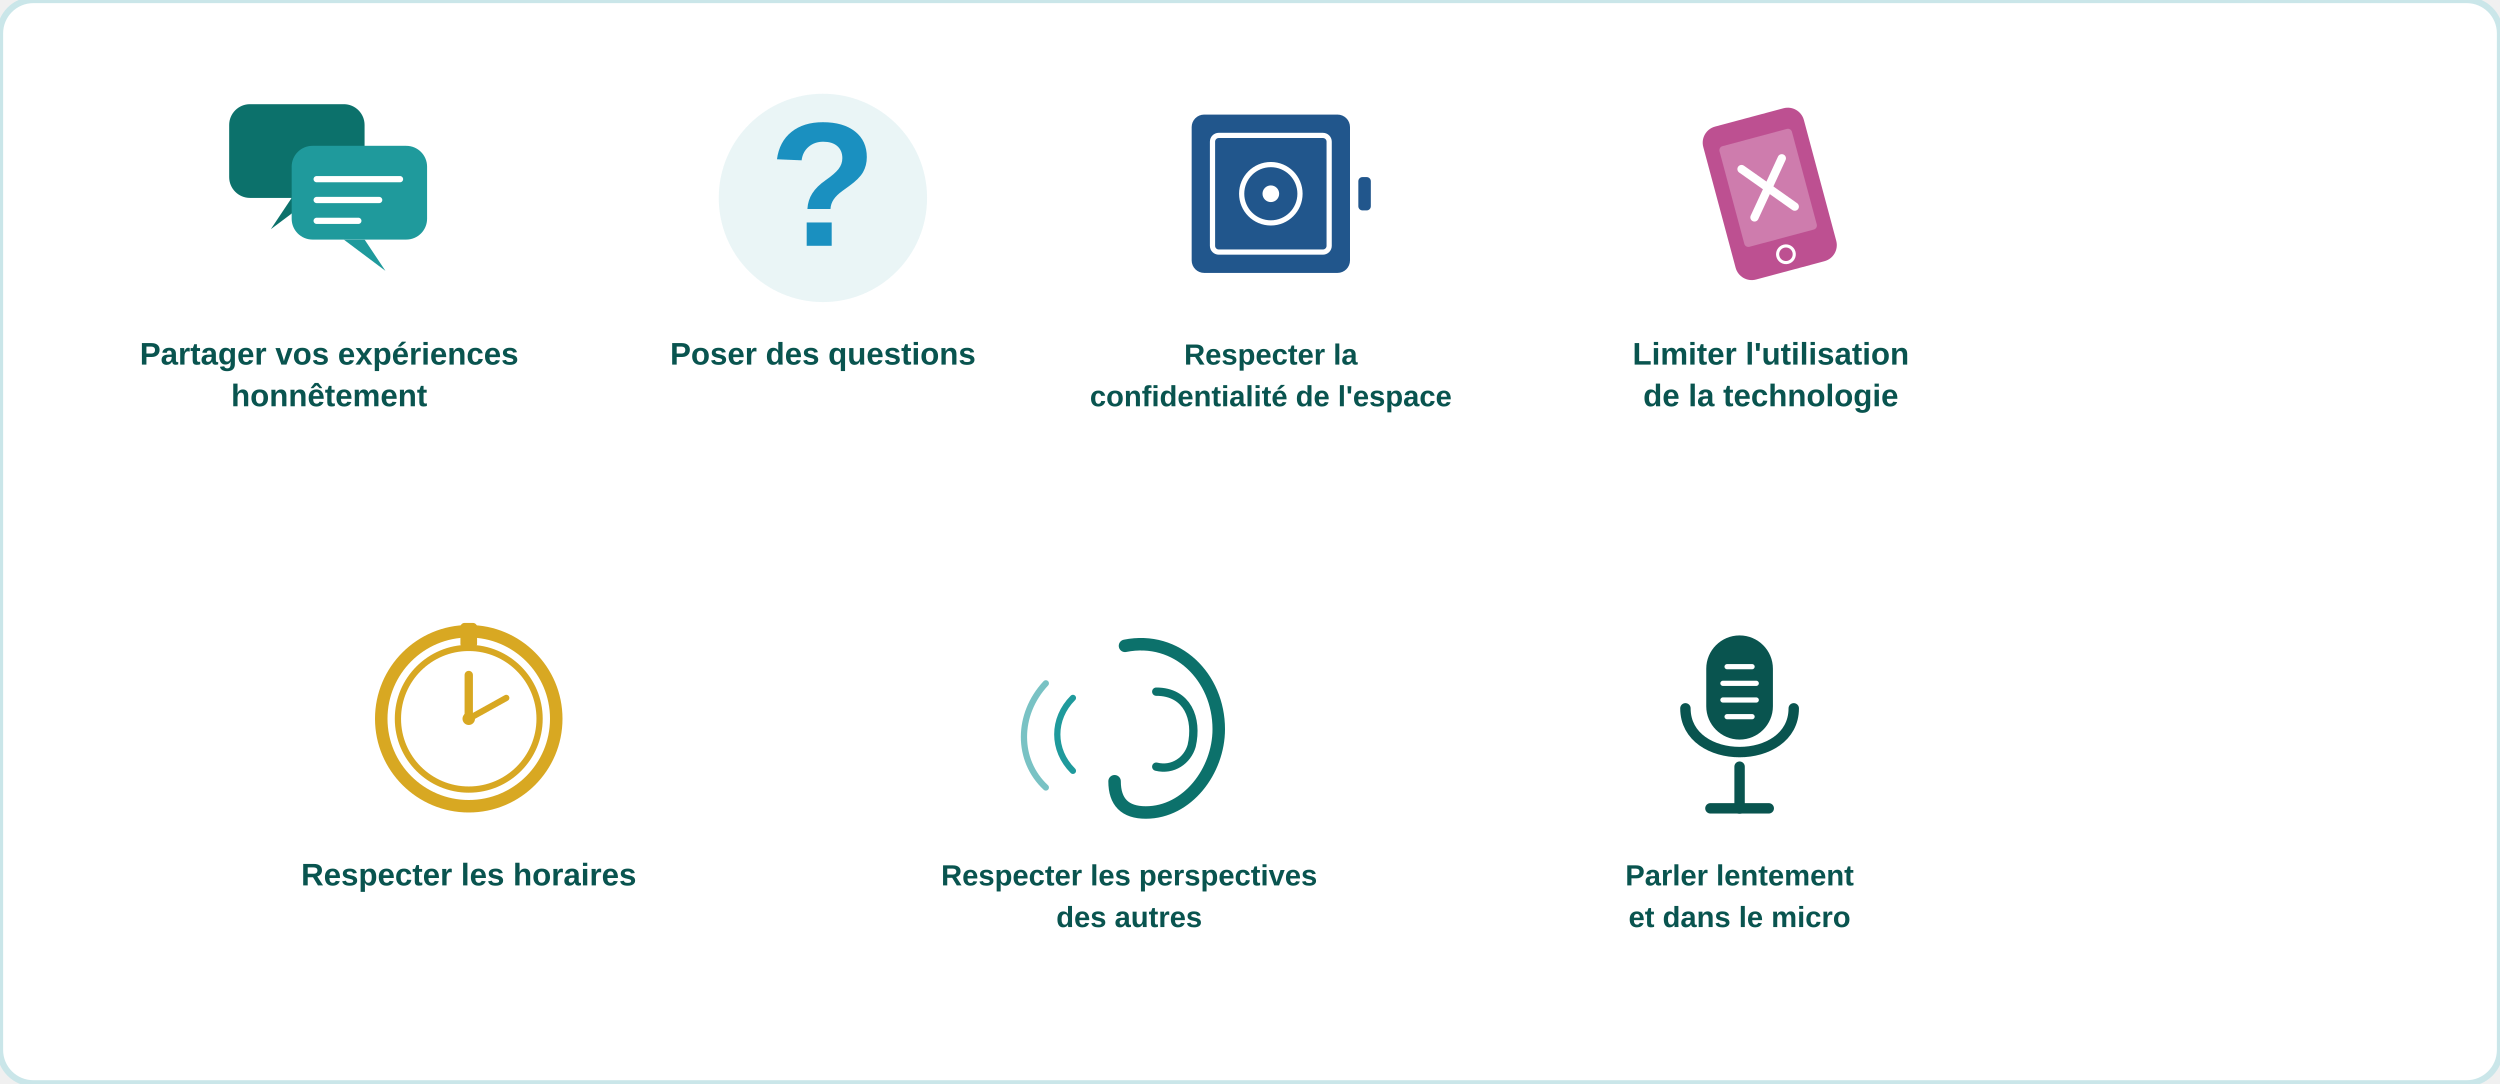
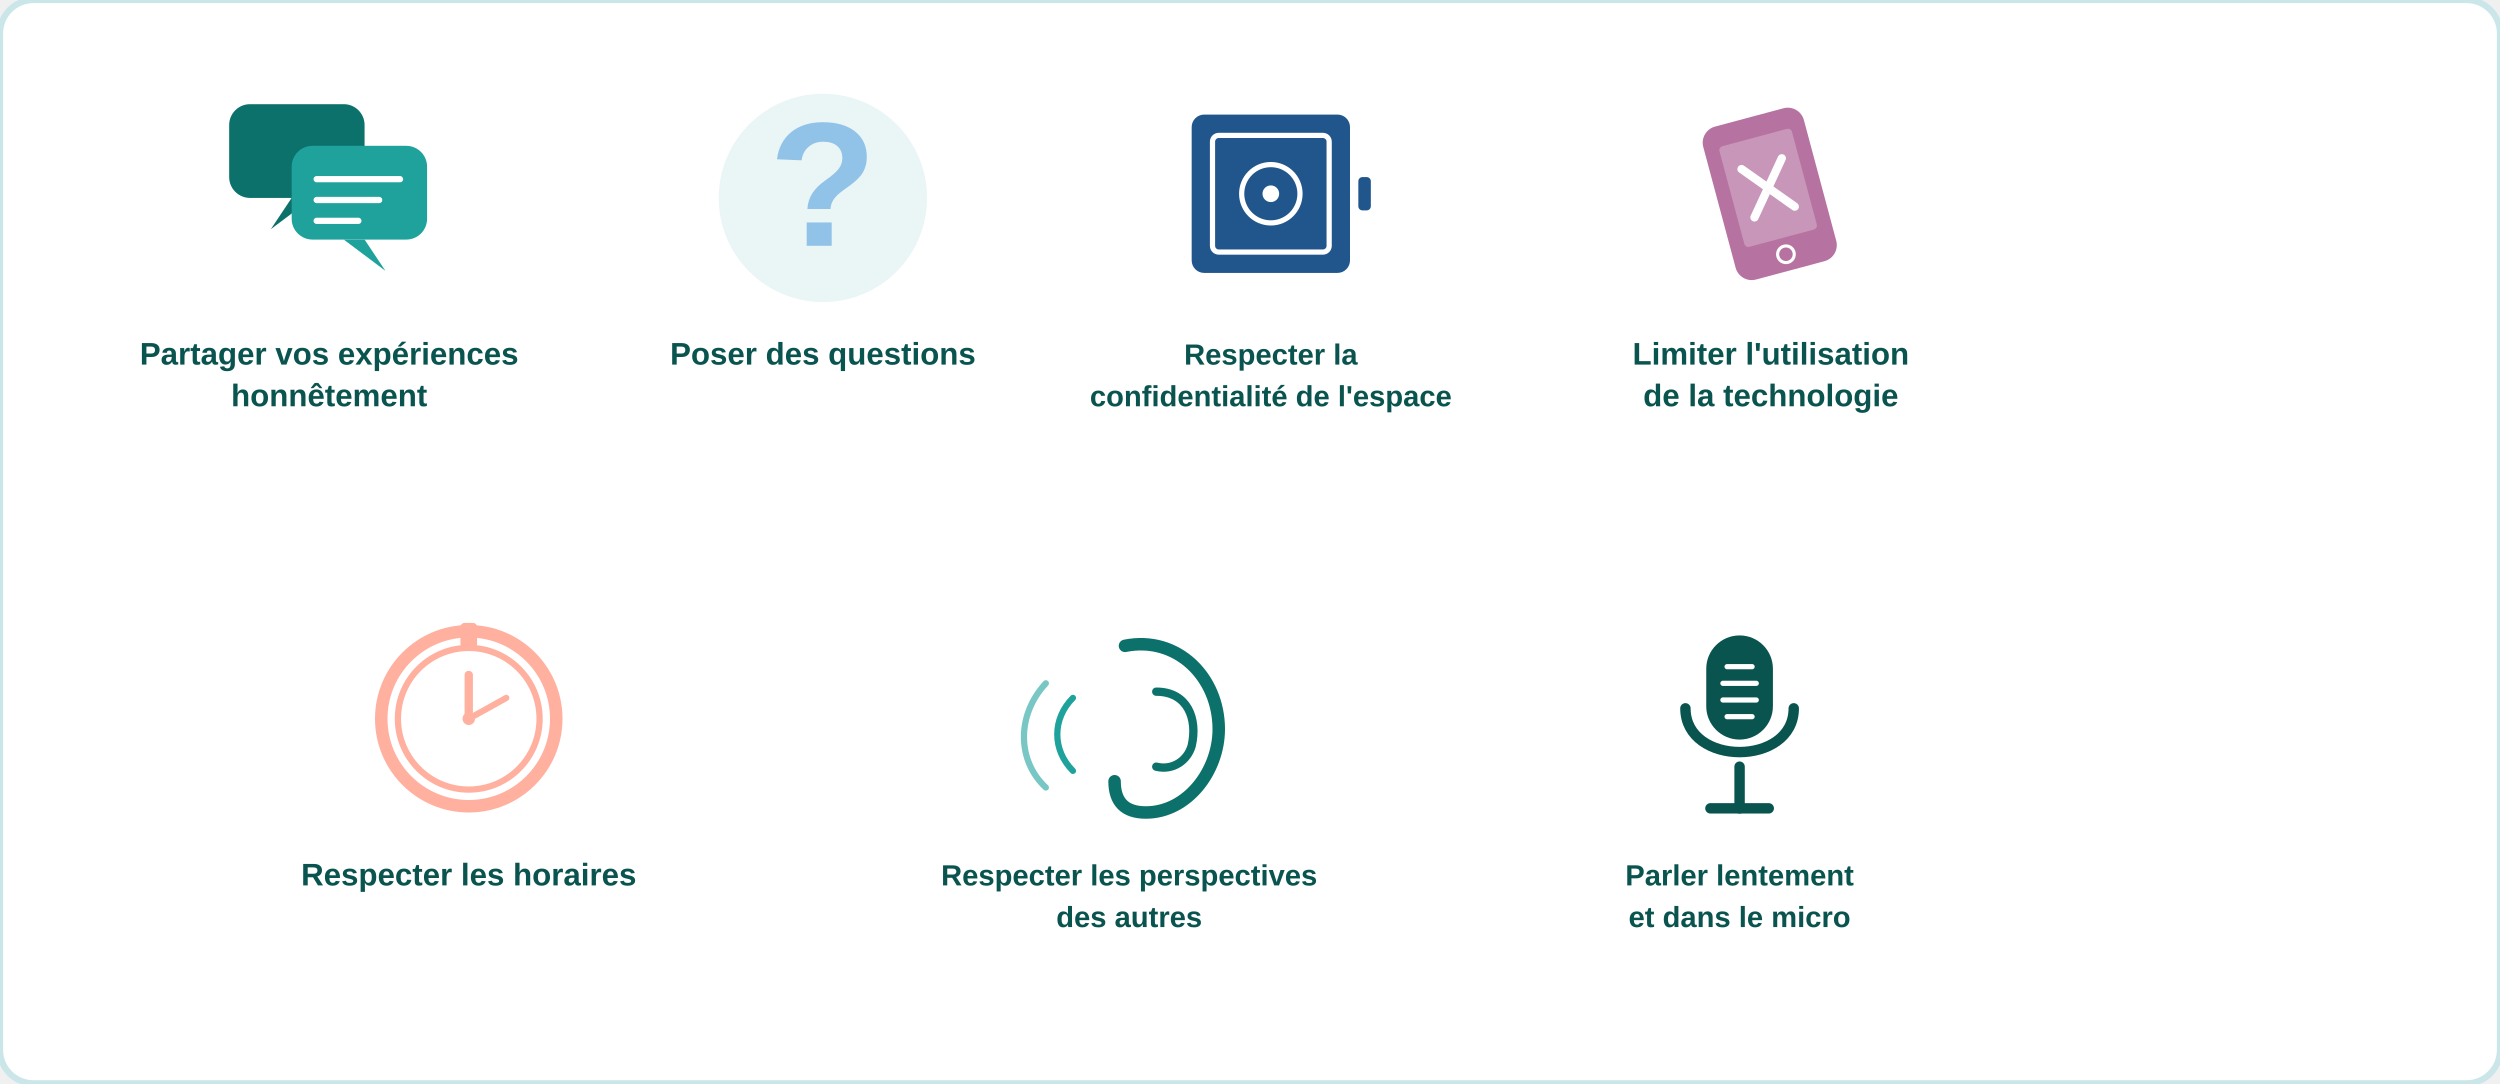
<svg xmlns="http://www.w3.org/2000/svg" viewBox="0 0 1200 520" width="1200" height="520">
  <defs>
    <style>
-       .icon-primary { fill: #1F9A9C; }
+       .icon-primary { fill: #1FA29C; }
      .icon-dark { fill: #0C716B; }
-       .icon-deep { fill: #09544F; }
-       .icon-blue { fill: #1A90C0; }
+       .icon-deep { fill: #0A544F; }
+       .icon-blue { fill: #91C2E8; }
      .icon-navy { fill: #21568C; }
-       .icon-gold { fill: #D8A822; }
-       .icon-orchid { fill: #BD5091; }
+       .icon-gold { fill: #FFB09F; }
+       .icon-orchid { fill: #B673A2; }
      .label-text {
        font-family: 'Segoe UI', 'Helvetica Neue', Arial, sans-serif;
        font-size: 15px;
        font-weight: 600;
-         fill: #09544F;
+         fill: #0A544F;
        text-anchor: middle;
      }
      .label-text-small {
        font-family: 'Segoe UI', 'Helvetica Neue', Arial, sans-serif;
        font-size: 14px;
        font-weight: 600;
-         fill: #09544F;
+         fill: #0A544F;
        text-anchor: middle;
      }
    </style>
  </defs>
  <rect width="1200" height="520" rx="16" ry="16" fill="#ffffff" stroke="#CAE6E9" stroke-width="3" />
  <g transform="translate(150, 60)">
    <rect x="-40" y="-10" width="65" height="45" rx="10" ry="10" class="icon-dark" />
    <polygon points="-10,35 -20,50 0,35" class="icon-dark" />
    <rect x="-10" y="10" width="65" height="45" rx="10" ry="10" class="icon-primary" />
    <polygon points="25,55 35,70 15,55" class="icon-primary" />
    <line x1="2" y1="26" x2="42" y2="26" stroke="#ffffff" stroke-width="3" stroke-linecap="round" />
    <line x1="2" y1="36" x2="32" y2="36" stroke="#ffffff" stroke-width="3" stroke-linecap="round" />
    <line x1="2" y1="46" x2="22" y2="46" stroke="#ffffff" stroke-width="3" stroke-linecap="round" />
    <text class="label-text" x="8" y="115">Partager vos expériences</text>
    <text class="label-text" x="8" y="135">honnêtement</text>
  </g>
  <g transform="translate(395, 60)">
    <circle cx="0" cy="35" r="50" fill="#CAE6E9" opacity="0.4" />
-     <text x="0" y="58" text-anchor="middle" font-family="'Segoe UI', Arial, sans-serif" font-size="85" font-weight="700" fill="#1A90C0">?</text>
+     <text x="0" y="58" text-anchor="middle" font-family="'Segoe UI', Arial, sans-serif" font-size="85" font-weight="700" fill="#91C2E8">?</text>
    <text class="label-text" x="0" y="115">Poser des questions</text>
  </g>
  <g transform="translate(610, 60)">
    <rect x="-38" y="-5" width="76" height="76" rx="6" ry="6" class="icon-navy" />
    <rect x="-28" y="5" width="56" height="56" rx="3" ry="3" fill="none" stroke="#ffffff" stroke-width="2.5" />
    <circle cx="0" cy="33" r="14" fill="none" stroke="#ffffff" stroke-width="2.5" />
    <circle cx="0" cy="33" r="4" fill="#ffffff" />
    <rect x="42" y="25" width="6" height="16" rx="2" ry="2" class="icon-navy" />
    <text class="label-text-small" x="0" y="115">Respecter la</text>
    <text class="label-text-small" x="0" y="135">confidentialité de l'espace</text>
  </g>
  <g transform="translate(850, 60)">
    <g transform="rotate(-15, 0, 35)">
      <rect x="-25" y="-5" width="50" height="76" rx="8" ry="8" class="icon-orchid" />
      <rect x="-18" y="5" width="36" height="50" rx="2" ry="2" fill="#ffffff" opacity="0.25" />
      <line x1="-10" y1="18" x2="10" y2="42" stroke="#ffffff" stroke-width="4" stroke-linecap="round" />
      <line x1="10" y1="18" x2="-10" y2="42" stroke="#ffffff" stroke-width="4" stroke-linecap="round" />
      <circle cx="0" cy="63" r="4" fill="none" stroke="#ffffff" stroke-width="1.5" />
    </g>
    <text class="label-text" x="0" y="115">Limiter l'utilisation</text>
    <text class="label-text" x="0" y="135">de la technologie</text>
  </g>
  <g transform="translate(225, 310)">
-     <circle cx="0" cy="35" r="42" fill="none" stroke="#D8A822" stroke-width="6" />
-     <rect x="-4" y="-11" width="8" height="12" rx="2" ry="2" fill="#D8A822" />
-     <circle cx="0" cy="35" r="34" fill="none" stroke="#D8A822" stroke-width="3" />
-     <line x1="0" y1="35" x2="0" y2="14" stroke="#D8A822" stroke-width="4" stroke-linecap="round" />
-     <line x1="0" y1="35" x2="18" y2="25" stroke="#D8A822" stroke-width="3" stroke-linecap="round" />
-     <circle cx="0" cy="35" r="3" fill="#D8A822" />
+     <circle cx="0" cy="35" r="42" fill="none" stroke="#FFB09F" stroke-width="6" />
+     <rect x="-4" y="-11" width="8" height="12" rx="2" ry="2" fill="#FFB09F" />
+     <circle cx="0" cy="35" r="34" fill="none" stroke="#FFB09F" stroke-width="3" />
+     <line x1="0" y1="35" x2="0" y2="14" stroke="#FFB09F" stroke-width="4" stroke-linecap="round" />
+     <line x1="0" y1="35" x2="18" y2="25" stroke="#FFB09F" stroke-width="3" stroke-linecap="round" />
+     <circle cx="0" cy="35" r="3" fill="#FFB09F" />
    <text class="label-text" x="0" y="115">Respecter les horaires</text>
  </g>
  <g transform="translate(530, 310)">
    <path d="M10,0 C35,-5 55,15 55,40 C55,60 40,80 20,80 C10,80 5,75 5,65" fill="none" stroke="#0C716B" stroke-width="6" stroke-linecap="round" />
    <path d="M25,22 C40,22 45,35 42,48 C40,55 33,60 25,58" fill="none" stroke="#0C716B" stroke-width="4" stroke-linecap="round" />
-     <path d="M-15,25 C-25,35 -25,50 -15,60" fill="none" stroke="#1F9A9C" stroke-width="3" stroke-linecap="round" />
-     <path d="M-28,18 C-42,33 -42,55 -28,68" fill="none" stroke="#1F9A9C" stroke-width="3" stroke-linecap="round" opacity="0.6" />
+     <path d="M-15,25 C-25,35 -25,50 -15,60" fill="none" stroke="#1FA29C" stroke-width="3" stroke-linecap="round" />
+     <path d="M-28,18 C-42,33 -42,55 -28,68" fill="none" stroke="#1FA29C" stroke-width="3" stroke-linecap="round" opacity="0.6" />
    <text class="label-text-small" x="12" y="115">Respecter les perspectives</text>
    <text class="label-text-small" x="12" y="135">des autres</text>
  </g>
  <g transform="translate(835, 310)">
    <rect x="-16" y="-5" width="32" height="50" rx="16" ry="16" class="icon-deep" />
    <line x1="-6" y1="10" x2="6" y2="10" stroke="#ffffff" stroke-width="2.5" stroke-linecap="round" />
    <line x1="-8" y1="18" x2="8" y2="18" stroke="#ffffff" stroke-width="2.5" stroke-linecap="round" />
    <line x1="-8" y1="26" x2="8" y2="26" stroke="#ffffff" stroke-width="2.5" stroke-linecap="round" />
    <line x1="-6" y1="34" x2="6" y2="34" stroke="#ffffff" stroke-width="2.5" stroke-linecap="round" />
-     <path d="M-26,30 C-26,58 26,58 26,30" fill="none" stroke="#09544F" stroke-width="5" stroke-linecap="round" />
-     <line x1="0" y1="58" x2="0" y2="78" stroke="#09544F" stroke-width="5" stroke-linecap="round" />
-     <line x1="-14" y1="78" x2="14" y2="78" stroke="#09544F" stroke-width="5" stroke-linecap="round" />
+     <path d="M-26,30 C-26,58 26,58 26,30" fill="none" stroke="#0A544F" stroke-width="5" stroke-linecap="round" />
+     <line x1="0" y1="58" x2="0" y2="78" stroke="#0A544F" stroke-width="5" stroke-linecap="round" />
+     <line x1="-14" y1="78" x2="14" y2="78" stroke="#0A544F" stroke-width="5" stroke-linecap="round" />
    <text class="label-text-small" x="0" y="115">Parler lentement</text>
    <text class="label-text-small" x="0" y="135">et dans le micro</text>
  </g>
</svg>
